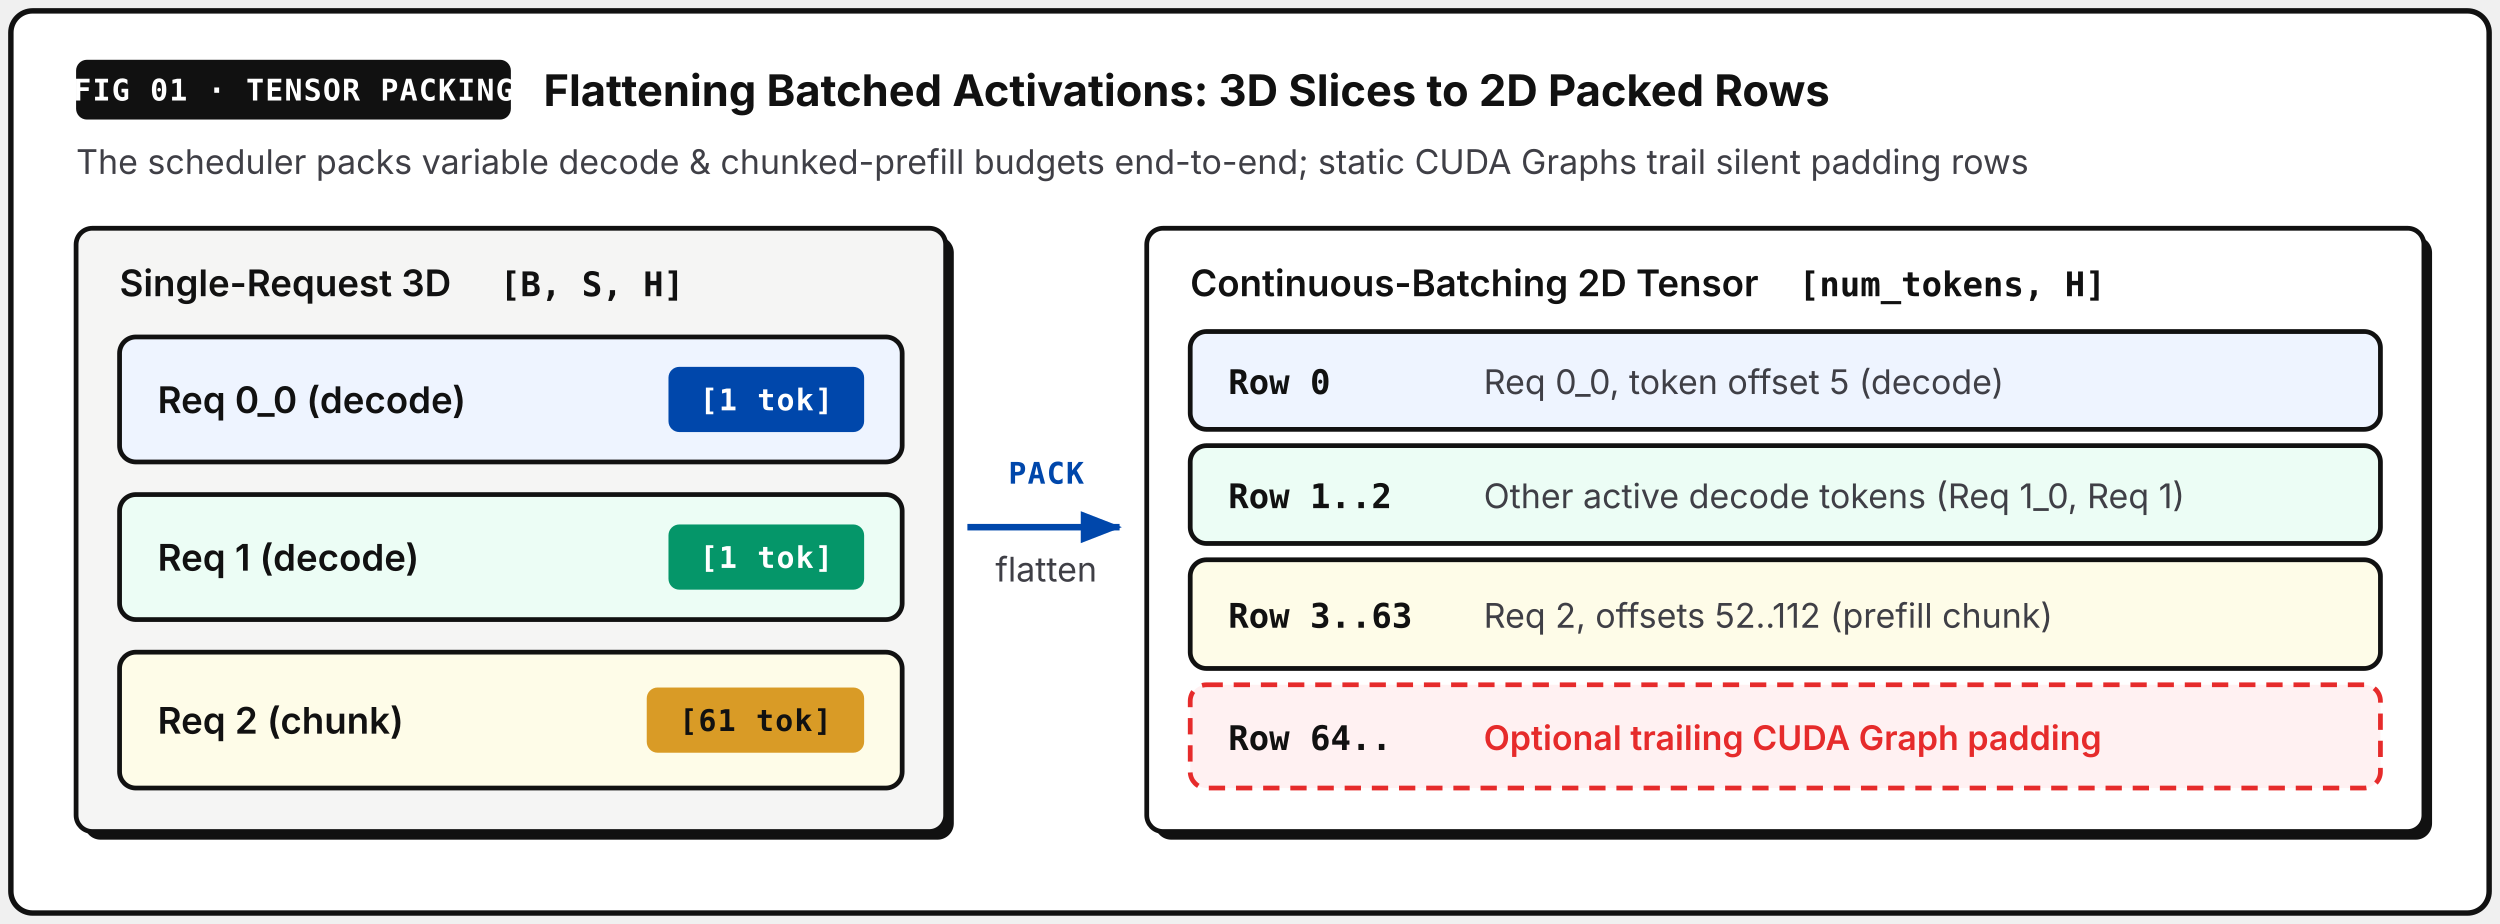
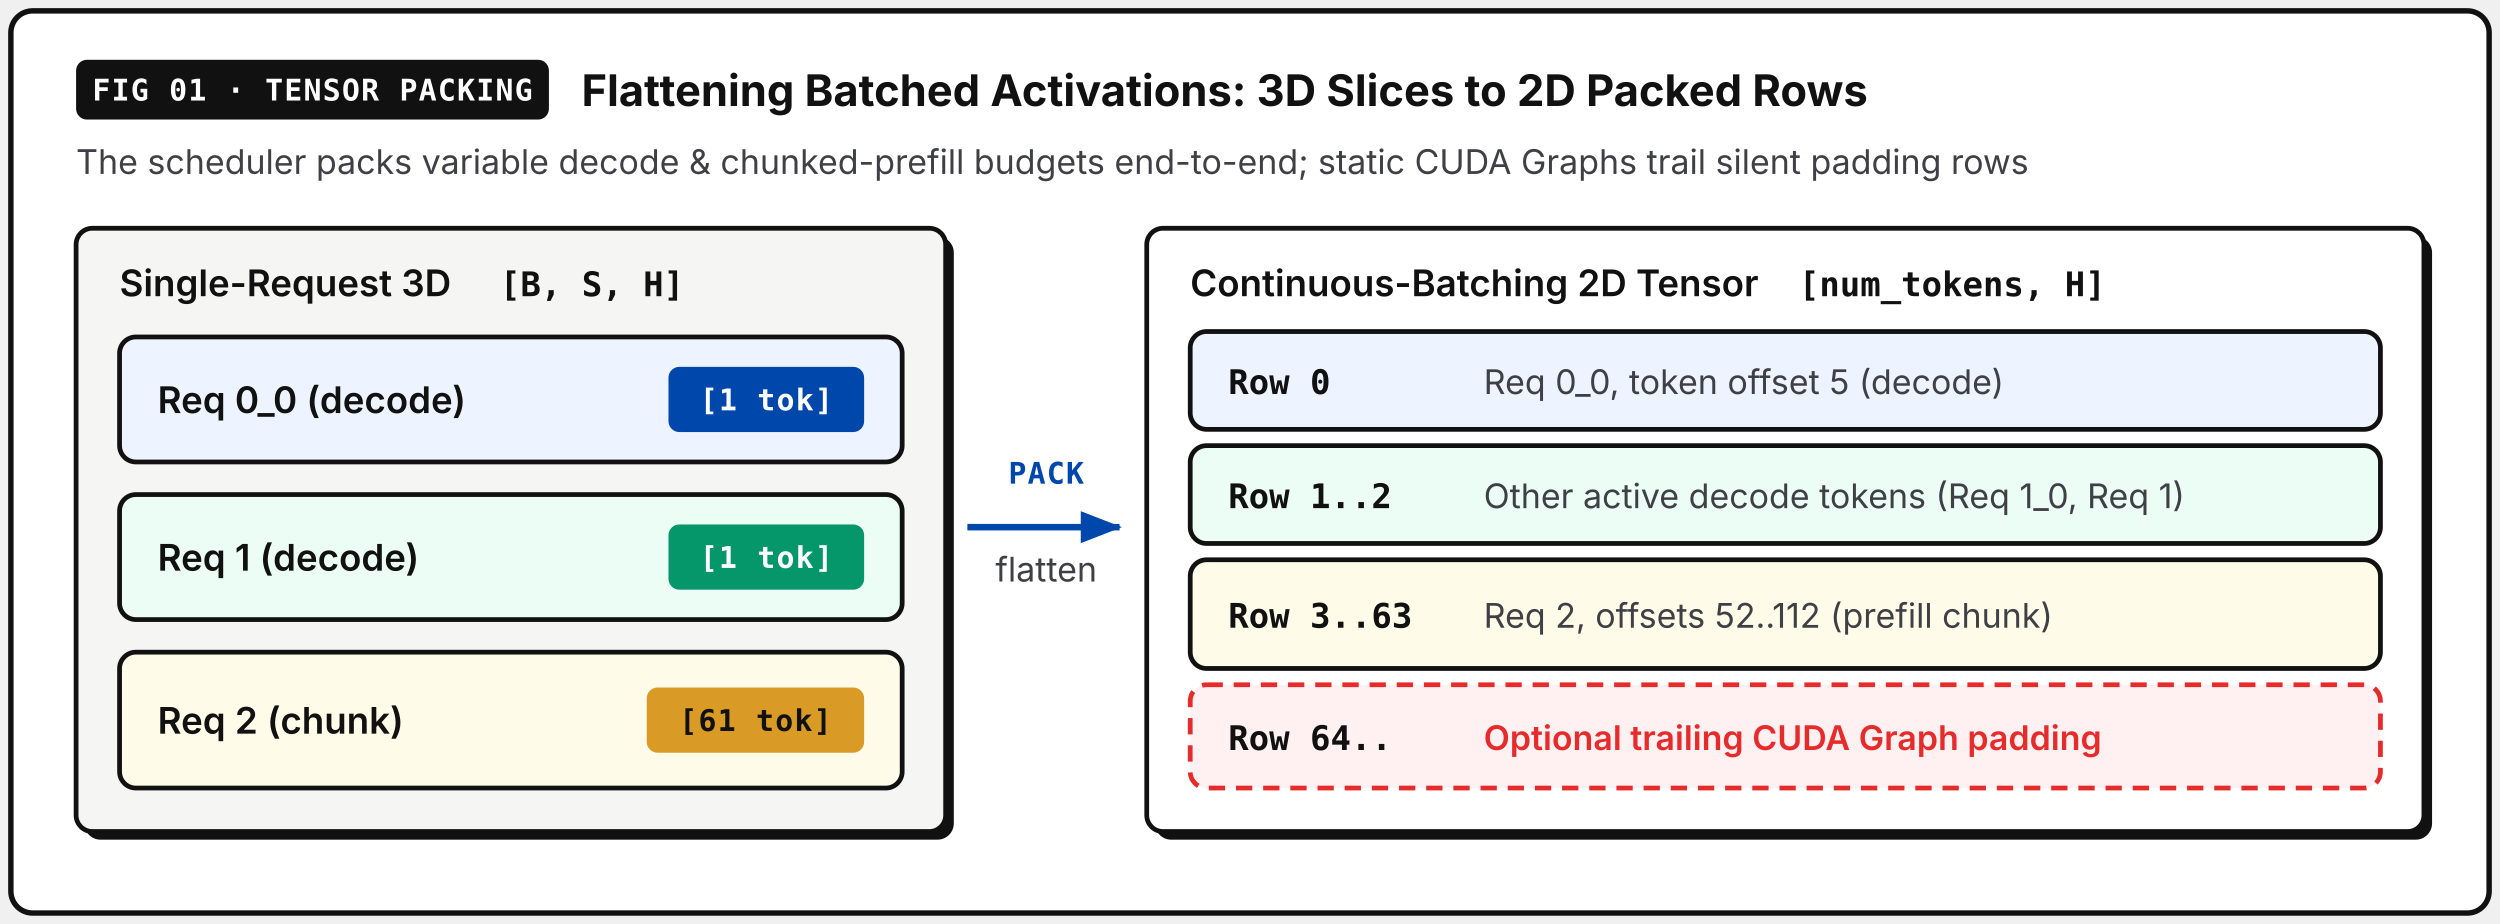
<svg xmlns="http://www.w3.org/2000/svg" viewBox="0 0 920 340" width="100%" role="img" aria-label="Flattening Batched Activations: 3D Single-Request Slices to 2D Packed Rows">
  <style>
    .title { font: 700 16px "DM Sans", -apple-system, "PingFang SC", "Microsoft YaHei", sans-serif; fill: #111111; }
    .label { font: 600 13.5px "DM Sans", -apple-system, "PingFang SC", "Microsoft YaHei", sans-serif; fill: #111111; }
    .sub { font: 400 12.5px "DM Sans", -apple-system, "PingFang SC", "Microsoft YaHei", sans-serif; fill: #3f3f46; }
    .mono { font: 600 12.5px "JetBrains Mono", "SF Mono", Menlo, Consolas, monospace; fill: #111111; }
    .badge { font: 700 11px "JetBrains Mono", monospace; letter-spacing: 0.04em; }
  </style>
  <defs>
    <marker id="arrow-blue" viewBox="0 0 10 10" refX="8.5" refY="5" markerWidth="7" markerHeight="7" orient="auto">
      <path d="M 0 1.5 L 9 5 L 0 8.5 z" fill="#0047ab" />
    </marker>
  </defs>
  <rect x="4" y="4" width="912" height="332" rx="8" fill="#ffffff" stroke="#111111" stroke-width="2" />
-   <rect x="28" y="22" width="160" height="22" rx="4" fill="#111111" />
-   <text x="108" y="37" text-anchor="middle" class="badge" fill="#ffffff">FIG 01 · TENSOR PACKING</text>
-   <text x="200" y="39" class="title">Flattening Batched Activations: 3D Slices to 2D Packed Rows</text>
+   <rect x="28" y="22" width="174" height="22" rx="4" fill="#111111" />
+   <text x="115" y="37" text-anchor="middle" class="badge" fill="#ffffff">FIG 01 · TENSOR PACKING</text>
+   <text x="214" y="39" class="title">Flattening Batched Activations: 3D Slices to 2D Packed Rows</text>
  <text x="28" y="64" class="sub">The scheduler packs variable decode &amp; chunked-prefill budgets end-to-end; static CUDA Graphs trail silent padding rows</text>
  <rect x="31" y="87" width="320" height="222" rx="6" fill="#111111" />
  <rect x="28" y="84" width="320" height="222" rx="6" fill="#f5f5f4" stroke="#111111" stroke-width="1.75" />
  <text x="44" y="109" class="label">Single-Request 3D</text>
  <text x="184" y="109" class="mono" fill="#0047ab">[B, S, H]</text>
  <rect x="44" y="124" width="288" height="46" rx="6" fill="#eef4ff" stroke="#111111" stroke-width="1.75" />
  <text x="58" y="152" class="label">Req 0_0 (decode)</text>
  <rect x="246" y="135" width="72" height="24" rx="4" fill="#0047ab" />
  <text x="282" y="151" text-anchor="middle" class="badge" fill="#ffffff">[1 tok]</text>
  <rect x="44" y="182" width="288" height="46" rx="6" fill="#ecfdf5" stroke="#111111" stroke-width="1.75" />
  <text x="58" y="210" class="label">Req 1 (decode)</text>
  <rect x="246" y="193" width="72" height="24" rx="4" fill="#059669" />
  <text x="282" y="209" text-anchor="middle" class="badge" fill="#ffffff">[1 tok]</text>
  <rect x="44" y="240" width="288" height="50" rx="6" fill="#fefce8" stroke="#111111" stroke-width="1.75" />
  <text x="58" y="270" class="label">Req 2 (chunk)</text>
  <rect x="238" y="253" width="80" height="24" rx="4" fill="#d99b26" />
  <text x="278" y="269" text-anchor="middle" class="badge" fill="#111111">[61 tok]</text>
  <text x="385" y="178" text-anchor="middle" class="badge" fill="#0047ab">PACK</text>
  <line x1="356" y1="194" x2="412" y2="194" stroke="#0047ab" stroke-width="2.4" marker-end="url(#arrow-blue)" />
  <text x="385" y="214" text-anchor="middle" class="sub">flatten</text>
  <rect x="425" y="87" width="470" height="222" rx="6" fill="#111111" />
  <rect x="422" y="84" width="470" height="222" rx="6" fill="#ffffff" stroke="#111111" stroke-width="1.75" />
  <text x="438" y="109" class="label">Continuous-Batching 2D Tensor</text>
  <text x="662" y="109" class="mono" fill="#0047ab">[num_tokens, H]</text>
  <rect x="438" y="122" width="438" height="36" rx="6" fill="#eef4ff" stroke="#111111" stroke-width="1.75" />
  <text x="452" y="145" class="mono" fill="#0047ab">Row 0</text>
  <text x="546" y="145" class="sub">Req 0_0, token offset 5 (decode)</text>
  <rect x="438" y="164" width="438" height="36" rx="6" fill="#ecfdf5" stroke="#111111" stroke-width="1.75" />
  <text x="452" y="187" class="mono" fill="#059669">Row 1..2</text>
  <text x="546" y="187" class="sub">Other active decode tokens (Req 1_0, Req 1)</text>
  <rect x="438" y="206" width="438" height="40" rx="6" fill="#fefce8" stroke="#111111" stroke-width="1.75" />
  <text x="452" y="231" class="mono" fill="#111111">Row 3..63</text>
  <text x="546" y="231" class="sub">Req 2, offsets 52..112 (prefill chunk)</text>
  <rect x="438" y="252" width="438" height="38" rx="6" fill="#fff1f2" stroke="#e62b2b" stroke-width="1.75" stroke-dasharray="6 4" />
  <text x="452" y="276" class="mono" fill="#e62b2b">Row 64..</text>
  <text x="546" y="276" class="sub" style="fill: #e62b2b; font-weight: 600;">Optional trailing CUDA Graph padding</text>
</svg>
